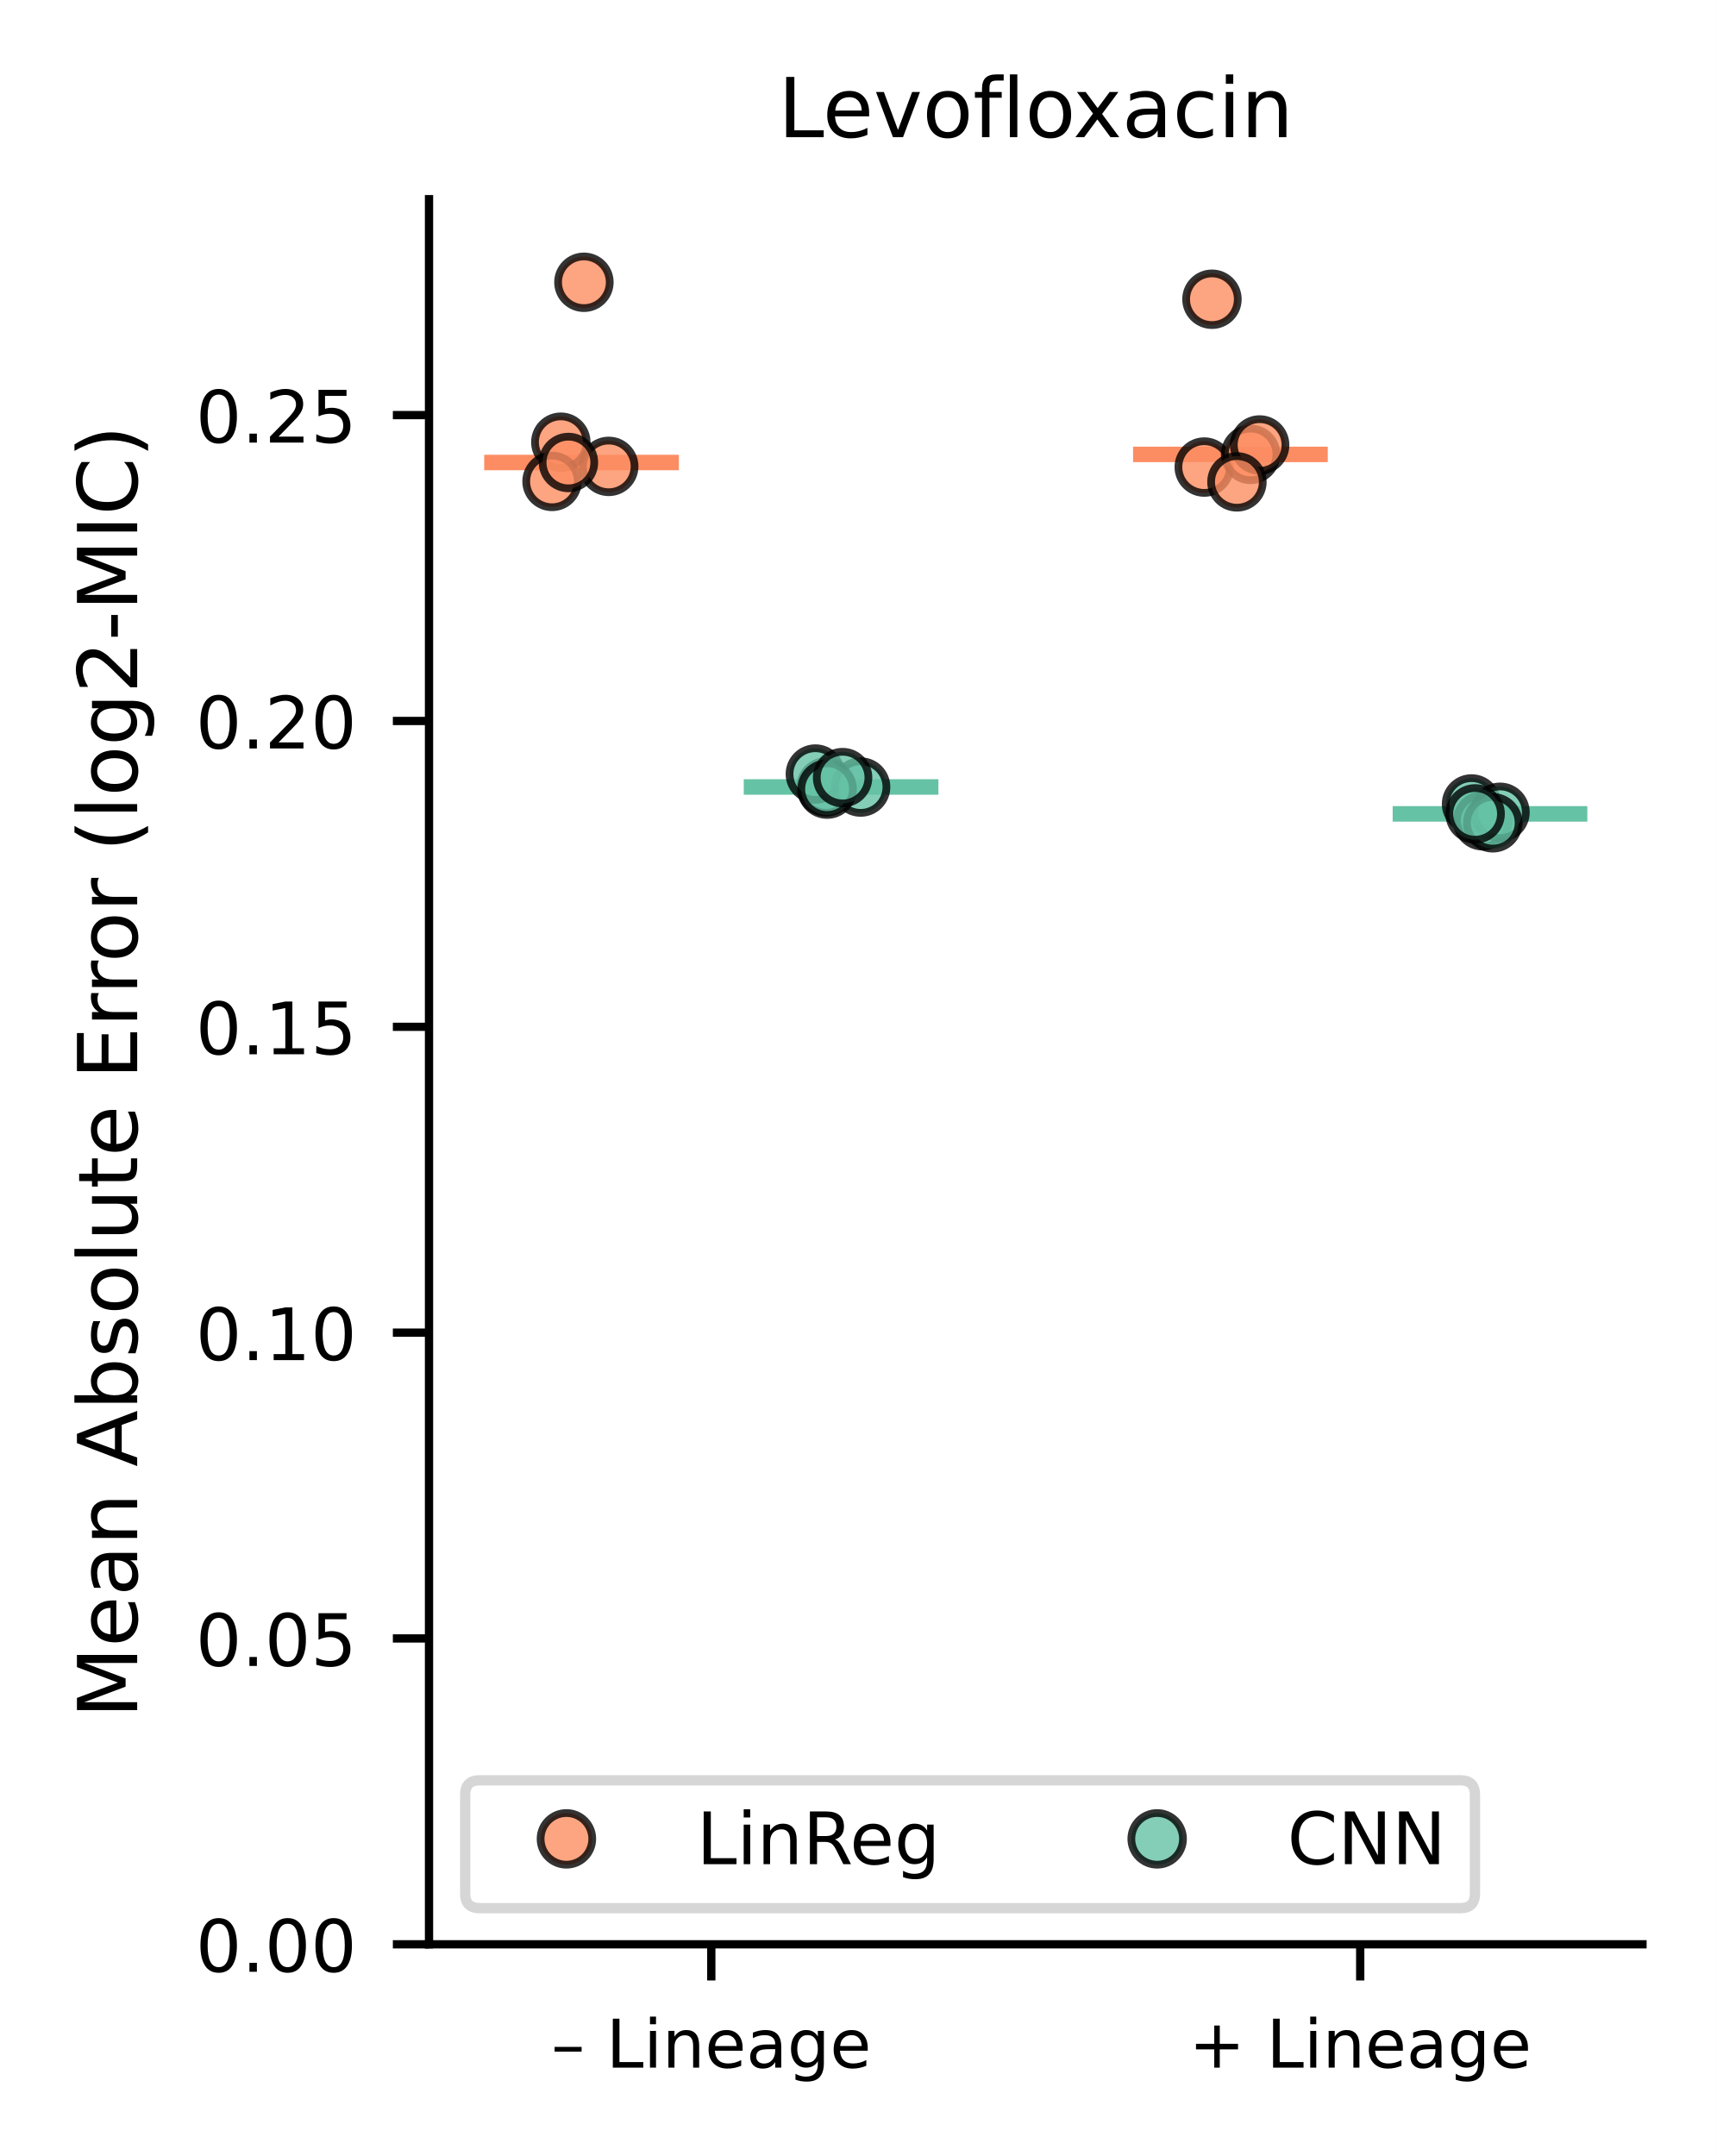
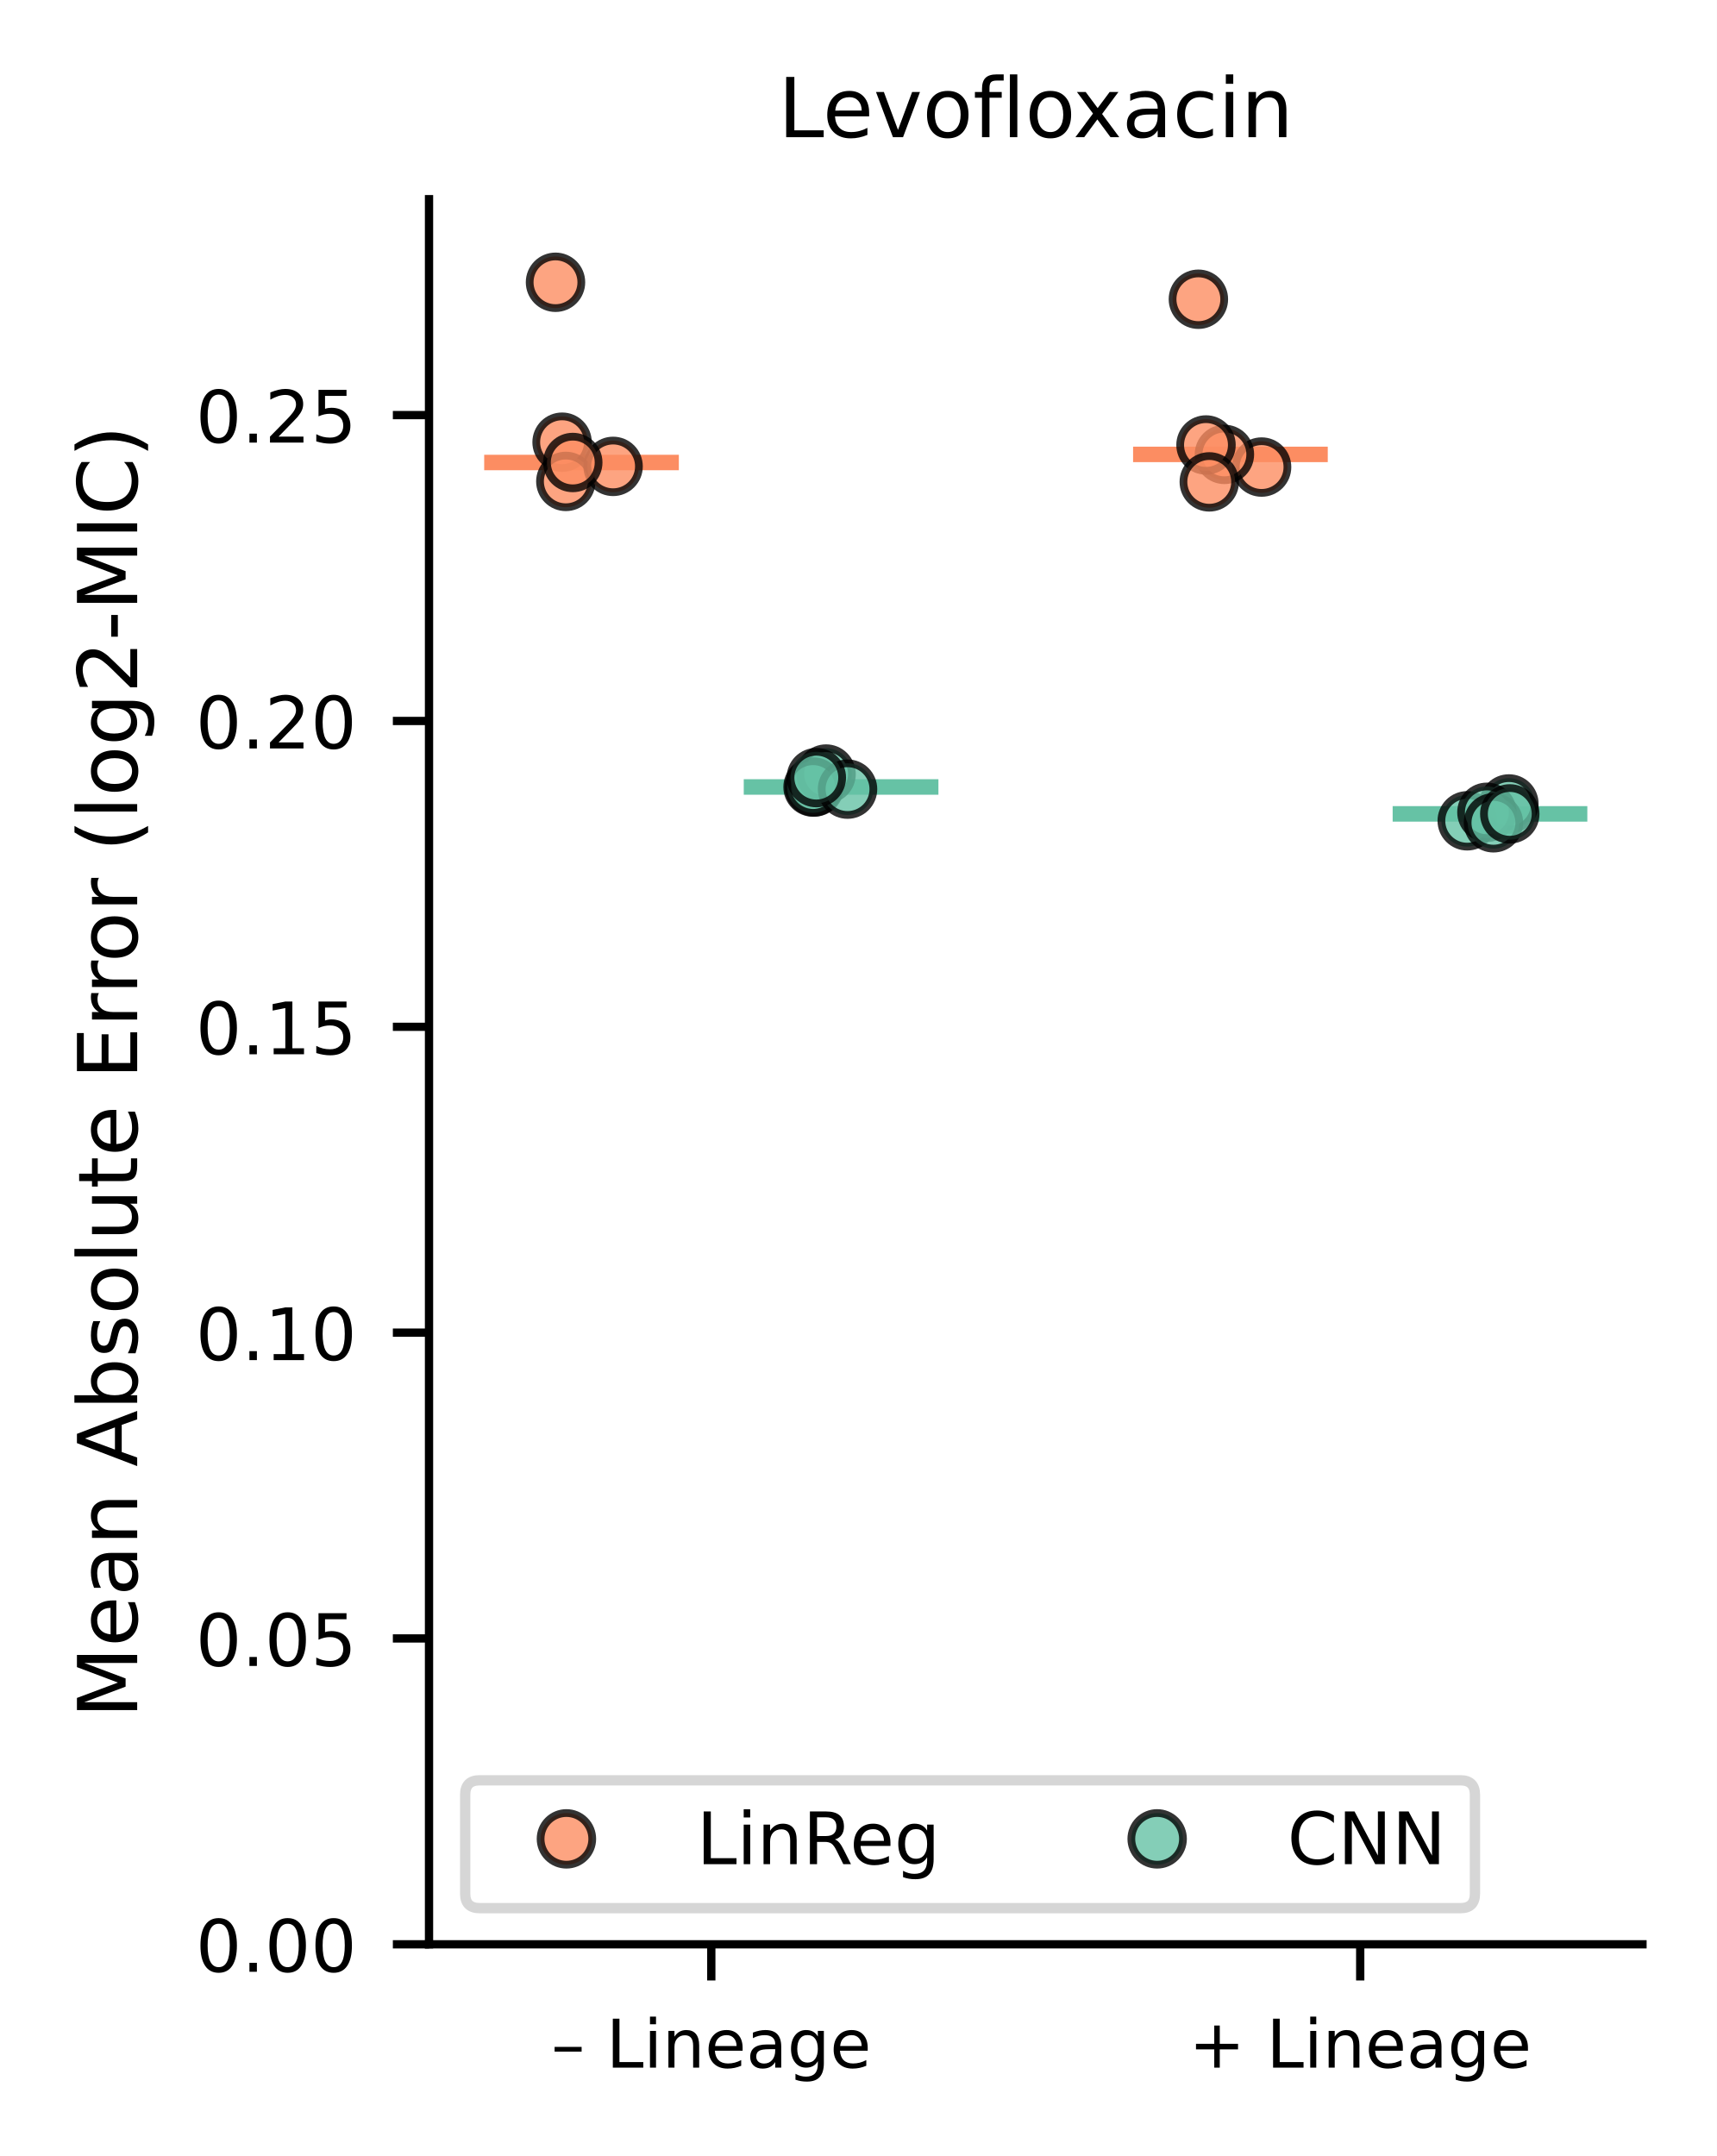
<svg xmlns="http://www.w3.org/2000/svg" xmlns:xlink="http://www.w3.org/1999/xlink" width="166.188pt" height="208.69pt" viewBox="0 0 166.188 208.69" version="1.1">
  <defs>
    <style type="text/css">*{stroke-linejoin: round; stroke-linecap: butt}</style>
  </defs>
  <g id="figure_1">
    <g id="patch_1">
      <path d="M 0 208.69  L 166.188 208.69  L 166.188 0  L 0 0  z " style="fill: #ffffff" />
    </g>
    <g id="axes_1">
      <g id="patch_2">
        <path d="M 41.528 188.199  L 158.988 188.199  L 158.988 19.279  L 41.528 19.279  z " style="fill: #ffffff" />
      </g>
      <g id="LineCollection_1">
-         <path d="M 46.868 44.767  L 65.711 44.767  " clip-path="url(#pd376ed7035)" style="fill: none; stroke: #fc8d62; stroke-width: 1.5" />
+         <path d="M 46.868 44.767  L 65.711 44.767  " clip-path="url(#pf8c1d7123f)" style="fill: none; stroke: #fc8d62; stroke-width: 1.5" />
      </g>
      <g id="LineCollection_2">
-         <path d="M 71.993 76.175  L 90.837 76.175  " clip-path="url(#pd376ed7035)" style="fill: none; stroke: #66c2a5; stroke-width: 1.5" />
+         <path d="M 71.993 76.175  L 90.837 76.175  " clip-path="url(#pf8c1d7123f)" style="fill: none; stroke: #66c2a5; stroke-width: 1.5" />
      </g>
      <g id="LineCollection_3">
-         <path d="M 109.68 43.983  L 128.524 43.983  " clip-path="url(#pd376ed7035)" style="fill: none; stroke: #fc8d62; stroke-width: 1.5" />
+         <path d="M 109.68 43.983  L 128.524 43.983  " clip-path="url(#pf8c1d7123f)" style="fill: none; stroke: #fc8d62; stroke-width: 1.5" />
      </g>
      <g id="LineCollection_4">
-         <path d="M 134.805 78.78  L 153.649 78.78  " clip-path="url(#pd376ed7035)" style="fill: none; stroke: #66c2a5; stroke-width: 1.5" />
+         <path d="M 134.805 78.78  L 153.649 78.78  " clip-path="url(#pf8c1d7123f)" style="fill: none; stroke: #66c2a5; stroke-width: 1.5" />
      </g>
      <g id="PathCollection_1">
        <defs>
-           <path id="C0_0_3211825a96" d="M 0 2.5  C 0.663 2.5 1.299 2.237 1.768 1.768  C 2.237 1.299 2.5 0.663 2.5 -0  C 2.5 -0.663 2.237 -1.299 1.768 -1.768  C 1.299 -2.237 0.663 -2.5 0 -2.5  C -0.663 -2.5 -1.299 -2.237 -1.768 -1.768  C -2.237 -1.299 -2.5 -0.663 -2.5 0  C -2.5 0.663 -2.237 1.299 -1.768 1.768  C -1.299 2.237 -0.663 2.5 0 2.5  z " />
+           <path id="C0_0_6e1bed84f0" d="M 0 2.5  C 0.663 2.5 1.299 2.237 1.768 1.768  C 2.237 1.299 2.5 0.663 2.5 -0  C 2.5 -0.663 2.237 -1.299 1.768 -1.768  C 1.299 -2.237 0.663 -2.5 0 -2.5  C -0.663 -2.5 -1.299 -2.237 -1.768 -1.768  C -2.237 -1.299 -2.5 -0.663 -2.5 0  C -2.5 0.663 -2.237 1.299 -1.768 1.768  C -1.299 2.237 -0.663 2.5 0 2.5  z " />
        </defs>
-         <g clip-path="url(#pd376ed7035)">
-           <use xlink:href="#C0_0_3211825a96" x="54.285" y="42.803" style="fill: #fc8d62; fill-opacity: 0.8; stroke: #000000; stroke-opacity: 0.8; stroke-width: 0.75" />
-         </g>
-         <g clip-path="url(#pd376ed7035)">
-           <use xlink:href="#C0_0_3211825a96" x="53.436" y="46.598" style="fill: #fc8d62; fill-opacity: 0.8; stroke: #000000; stroke-opacity: 0.8; stroke-width: 0.75" />
-         </g>
-         <g clip-path="url(#pd376ed7035)">
-           <use xlink:href="#C0_0_3211825a96" x="58.924" y="45.144" style="fill: #fc8d62; fill-opacity: 0.8; stroke: #000000; stroke-opacity: 0.8; stroke-width: 0.75" />
-         </g>
-         <g clip-path="url(#pd376ed7035)">
-           <use xlink:href="#C0_0_3211825a96" x="56.521" y="27.323" style="fill: #fc8d62; fill-opacity: 0.8; stroke: #000000; stroke-opacity: 0.8; stroke-width: 0.75" />
-         </g>
-         <g clip-path="url(#pd376ed7035)">
-           <use xlink:href="#C0_0_3211825a96" x="55.022" y="44.767" style="fill: #fc8d62; fill-opacity: 0.8; stroke: #000000; stroke-opacity: 0.8; stroke-width: 0.75" />
+         <g clip-path="url(#pf8c1d7123f)">
+           <use xlink:href="#C0_0_6e1bed84f0" x="54.408" y="42.803" style="fill: #fc8d62; fill-opacity: 0.8; stroke: #000000; stroke-opacity: 0.8; stroke-width: 0.75" />
+         </g>
+         <g clip-path="url(#pf8c1d7123f)">
+           <use xlink:href="#C0_0_6e1bed84f0" x="54.771" y="46.598" style="fill: #fc8d62; fill-opacity: 0.8; stroke: #000000; stroke-opacity: 0.8; stroke-width: 0.75" />
+         </g>
+         <g clip-path="url(#pf8c1d7123f)">
+           <use xlink:href="#C0_0_6e1bed84f0" x="59.347" y="45.144" style="fill: #fc8d62; fill-opacity: 0.8; stroke: #000000; stroke-opacity: 0.8; stroke-width: 0.75" />
+         </g>
+         <g clip-path="url(#pf8c1d7123f)">
+           <use xlink:href="#C0_0_6e1bed84f0" x="53.771" y="27.323" style="fill: #fc8d62; fill-opacity: 0.8; stroke: #000000; stroke-opacity: 0.8; stroke-width: 0.75" />
+         </g>
+         <g clip-path="url(#pf8c1d7123f)">
+           <use xlink:href="#C0_0_6e1bed84f0" x="55.442" y="44.767" style="fill: #fc8d62; fill-opacity: 0.8; stroke: #000000; stroke-opacity: 0.8; stroke-width: 0.75" />
        </g>
      </g>
      <g id="PathCollection_2">
        <defs>
-           <path id="C1_0_06de070042" d="M 0 2.5  C 0.663 2.5 1.299 2.237 1.768 1.768  C 2.237 1.299 2.5 0.663 2.5 -0  C 2.5 -0.663 2.237 -1.299 1.768 -1.768  C 1.299 -2.237 0.663 -2.5 0 -2.5  C -0.663 -2.5 -1.299 -2.237 -1.768 -1.768  C -2.237 -1.299 -2.5 -0.663 -2.5 0  C -2.5 0.663 -2.237 1.299 -1.768 1.768  C -1.299 2.237 -0.663 2.5 0 2.5  z " />
+           <path id="C1_0_8cd1ebfe89" d="M 0 2.5  C 0.663 2.5 1.299 2.237 1.768 1.768  C 2.237 1.299 2.5 0.663 2.5 -0  C 2.5 -0.663 2.237 -1.299 1.768 -1.768  C 1.299 -2.237 0.663 -2.5 0 -2.5  C -0.663 -2.5 -1.299 -2.237 -1.768 -1.768  C -2.237 -1.299 -2.5 -0.663 -2.5 0  C -2.5 0.663 -2.237 1.299 -1.768 1.768  C -1.299 2.237 -0.663 2.5 0 2.5  z " />
        </defs>
-         <g clip-path="url(#pd376ed7035)">
-           <use xlink:href="#C1_0_06de070042" x="79.961" y="76.175" style="fill: #66c2a5; fill-opacity: 0.8; stroke: #000000; stroke-opacity: 0.8; stroke-width: 0.75" />
-         </g>
-         <g clip-path="url(#pd376ed7035)">
-           <use xlink:href="#C1_0_06de070042" x="78.924" y="74.925" style="fill: #66c2a5; fill-opacity: 0.8; stroke: #000000; stroke-opacity: 0.8; stroke-width: 0.75" />
-         </g>
-         <g clip-path="url(#pd376ed7035)">
-           <use xlink:href="#C1_0_06de070042" x="83.305" y="76.182" style="fill: #66c2a5; fill-opacity: 0.8; stroke: #000000; stroke-opacity: 0.8; stroke-width: 0.75" />
-         </g>
-         <g clip-path="url(#pd376ed7035)">
-           <use xlink:href="#C1_0_06de070042" x="80.064" y="76.384" style="fill: #66c2a5; fill-opacity: 0.8; stroke: #000000; stroke-opacity: 0.8; stroke-width: 0.75" />
-         </g>
-         <g clip-path="url(#pd376ed7035)">
-           <use xlink:href="#C1_0_06de070042" x="81.561" y="75.268" style="fill: #66c2a5; fill-opacity: 0.8; stroke: #000000; stroke-opacity: 0.8; stroke-width: 0.75" />
+         <g clip-path="url(#pf8c1d7123f)">
+           <use xlink:href="#C1_0_8cd1ebfe89" x="78.817" y="76.175" style="fill: #66c2a5; fill-opacity: 0.8; stroke: #000000; stroke-opacity: 0.8; stroke-width: 0.75" />
+         </g>
+         <g clip-path="url(#pf8c1d7123f)">
+           <use xlink:href="#C1_0_8cd1ebfe89" x="79.962" y="74.925" style="fill: #66c2a5; fill-opacity: 0.8; stroke: #000000; stroke-opacity: 0.8; stroke-width: 0.75" />
+         </g>
+         <g clip-path="url(#pf8c1d7123f)">
+           <use xlink:href="#C1_0_8cd1ebfe89" x="78.7" y="76.182" style="fill: #66c2a5; fill-opacity: 0.8; stroke: #000000; stroke-opacity: 0.8; stroke-width: 0.75" />
+         </g>
+         <g clip-path="url(#pf8c1d7123f)">
+           <use xlink:href="#C1_0_8cd1ebfe89" x="82.04" y="76.384" style="fill: #66c2a5; fill-opacity: 0.8; stroke: #000000; stroke-opacity: 0.8; stroke-width: 0.75" />
+         </g>
+         <g clip-path="url(#pf8c1d7123f)">
+           <use xlink:href="#C1_0_8cd1ebfe89" x="79.018" y="75.268" style="fill: #66c2a5; fill-opacity: 0.8; stroke: #000000; stroke-opacity: 0.8; stroke-width: 0.75" />
        </g>
      </g>
      <g id="PathCollection_3">
        <defs>
-           <path id="C2_0_8cdb420536" d="M 0 2.5  C 0.663 2.5 1.299 2.237 1.768 1.768  C 2.237 1.299 2.5 0.663 2.5 -0  C 2.5 -0.663 2.237 -1.299 1.768 -1.768  C 1.299 -2.237 0.663 -2.5 0 -2.5  C -0.663 -2.5 -1.299 -2.237 -1.768 -1.768  C -2.237 -1.299 -2.5 -0.663 -2.5 0  C -2.5 0.663 -2.237 1.299 -1.768 1.768  C -1.299 2.237 -0.663 2.5 0 2.5  z " />
+           <path id="C2_0_5ddb87d181" d="M 0 2.5  C 0.663 2.5 1.299 2.237 1.768 1.768  C 2.237 1.299 2.5 0.663 2.5 -0  C 2.5 -0.663 2.237 -1.299 1.768 -1.768  C 1.299 -2.237 0.663 -2.5 0 -2.5  C -0.663 -2.5 -1.299 -2.237 -1.768 -1.768  C -2.237 -1.299 -2.5 -0.663 -2.5 0  C -2.5 0.663 -2.237 1.299 -1.768 1.768  C -1.299 2.237 -0.663 2.5 0 2.5  z " />
        </defs>
-         <g clip-path="url(#pd376ed7035)">
-           <use xlink:href="#C2_0_8cdb420536" x="116.567" y="45.209" style="fill: #fc8d62; fill-opacity: 0.8; stroke: #000000; stroke-opacity: 0.8; stroke-width: 0.75" />
-         </g>
-         <g clip-path="url(#pd376ed7035)">
-           <use xlink:href="#C2_0_8cdb420536" x="117.314" y="28.965" style="fill: #fc8d62; fill-opacity: 0.8; stroke: #000000; stroke-opacity: 0.8; stroke-width: 0.75" />
-         </g>
-         <g clip-path="url(#pd376ed7035)">
-           <use xlink:href="#C2_0_8cdb420536" x="121.055" y="43.983" style="fill: #fc8d62; fill-opacity: 0.8; stroke: #000000; stroke-opacity: 0.8; stroke-width: 0.75" />
-         </g>
-         <g clip-path="url(#pd376ed7035)">
-           <use xlink:href="#C2_0_8cdb420536" x="121.929" y="43.072" style="fill: #fc8d62; fill-opacity: 0.8; stroke: #000000; stroke-opacity: 0.8; stroke-width: 0.75" />
-         </g>
-         <g clip-path="url(#pd376ed7035)">
-           <use xlink:href="#C2_0_8cdb420536" x="119.732" y="46.644" style="fill: #fc8d62; fill-opacity: 0.8; stroke: #000000; stroke-opacity: 0.8; stroke-width: 0.75" />
+         <g clip-path="url(#pf8c1d7123f)">
+           <use xlink:href="#C2_0_5ddb87d181" x="122.119" y="45.209" style="fill: #fc8d62; fill-opacity: 0.8; stroke: #000000; stroke-opacity: 0.8; stroke-width: 0.75" />
+         </g>
+         <g clip-path="url(#pf8c1d7123f)">
+           <use xlink:href="#C2_0_5ddb87d181" x="116.001" y="28.965" style="fill: #fc8d62; fill-opacity: 0.8; stroke: #000000; stroke-opacity: 0.8; stroke-width: 0.75" />
+         </g>
+         <g clip-path="url(#pf8c1d7123f)">
+           <use xlink:href="#C2_0_5ddb87d181" x="118.52" y="43.983" style="fill: #fc8d62; fill-opacity: 0.8; stroke: #000000; stroke-opacity: 0.8; stroke-width: 0.75" />
+         </g>
+         <g clip-path="url(#pf8c1d7123f)">
+           <use xlink:href="#C2_0_5ddb87d181" x="116.738" y="43.072" style="fill: #fc8d62; fill-opacity: 0.8; stroke: #000000; stroke-opacity: 0.8; stroke-width: 0.75" />
+         </g>
+         <g clip-path="url(#pf8c1d7123f)">
+           <use xlink:href="#C2_0_5ddb87d181" x="117.055" y="46.644" style="fill: #fc8d62; fill-opacity: 0.8; stroke: #000000; stroke-opacity: 0.8; stroke-width: 0.75" />
        </g>
      </g>
      <g id="PathCollection_4">
        <defs>
-           <path id="C3_0_bc020a0263" d="M 0 2.5  C 0.663 2.5 1.299 2.237 1.768 1.768  C 2.237 1.299 2.5 0.663 2.5 -0  C 2.5 -0.663 2.237 -1.299 1.768 -1.768  C 1.299 -2.237 0.663 -2.5 0 -2.5  C -0.663 -2.5 -1.299 -2.237 -1.768 -1.768  C -2.237 -1.299 -2.5 -0.663 -2.5 0  C -2.5 0.663 -2.237 1.299 -1.768 1.768  C -1.299 2.237 -0.663 2.5 0 2.5  z " />
+           <path id="C3_0_9f692c0e50" d="M 0 2.5  C 0.663 2.5 1.299 2.237 1.768 1.768  C 2.237 1.299 2.5 0.663 2.5 -0  C 2.5 -0.663 2.237 -1.299 1.768 -1.768  C 1.299 -2.237 0.663 -2.5 0 -2.5  C -0.663 -2.5 -1.299 -2.237 -1.768 -1.768  C -2.237 -1.299 -2.5 -0.663 -2.5 0  C -2.5 0.663 -2.237 1.299 -1.768 1.768  C -1.299 2.237 -0.663 2.5 0 2.5  z " />
        </defs>
-         <g clip-path="url(#pd376ed7035)">
-           <use xlink:href="#C3_0_bc020a0263" x="142.441" y="77.819" style="fill: #66c2a5; fill-opacity: 0.8; stroke: #000000; stroke-opacity: 0.8; stroke-width: 0.75" />
-         </g>
-         <g clip-path="url(#pd376ed7035)">
-           <use xlink:href="#C3_0_bc020a0263" x="143.529" y="79.45" style="fill: #66c2a5; fill-opacity: 0.8; stroke: #000000; stroke-opacity: 0.8; stroke-width: 0.75" />
-         </g>
-         <g clip-path="url(#pd376ed7035)">
-           <use xlink:href="#C3_0_bc020a0263" x="145.196" y="78.625" style="fill: #66c2a5; fill-opacity: 0.8; stroke: #000000; stroke-opacity: 0.8; stroke-width: 0.75" />
-         </g>
-         <g clip-path="url(#pd376ed7035)">
-           <use xlink:href="#C3_0_bc020a0263" x="144.498" y="79.643" style="fill: #66c2a5; fill-opacity: 0.8; stroke: #000000; stroke-opacity: 0.8; stroke-width: 0.75" />
-         </g>
-         <g clip-path="url(#pd376ed7035)">
-           <use xlink:href="#C3_0_bc020a0263" x="142.789" y="78.78" style="fill: #66c2a5; fill-opacity: 0.8; stroke: #000000; stroke-opacity: 0.8; stroke-width: 0.75" />
+         <g clip-path="url(#pf8c1d7123f)">
+           <use xlink:href="#C3_0_9f692c0e50" x="146.059" y="77.819" style="fill: #66c2a5; fill-opacity: 0.8; stroke: #000000; stroke-opacity: 0.8; stroke-width: 0.75" />
+         </g>
+         <g clip-path="url(#pf8c1d7123f)">
+           <use xlink:href="#C3_0_9f692c0e50" x="142.023" y="79.45" style="fill: #66c2a5; fill-opacity: 0.8; stroke: #000000; stroke-opacity: 0.8; stroke-width: 0.75" />
+         </g>
+         <g clip-path="url(#pf8c1d7123f)">
+           <use xlink:href="#C3_0_9f692c0e50" x="143.929" y="78.625" style="fill: #66c2a5; fill-opacity: 0.8; stroke: #000000; stroke-opacity: 0.8; stroke-width: 0.75" />
+         </g>
+         <g clip-path="url(#pf8c1d7123f)">
+           <use xlink:href="#C3_0_9f692c0e50" x="144.562" y="79.643" style="fill: #66c2a5; fill-opacity: 0.8; stroke: #000000; stroke-opacity: 0.8; stroke-width: 0.75" />
+         </g>
+         <g clip-path="url(#pf8c1d7123f)">
+           <use xlink:href="#C3_0_9f692c0e50" x="146.143" y="78.78" style="fill: #66c2a5; fill-opacity: 0.8; stroke: #000000; stroke-opacity: 0.8; stroke-width: 0.75" />
        </g>
      </g>
      <g id="line2d_1" />
      <g id="line2d_2" />
      <g id="matplotlib.axis_1">
        <g id="xtick_1">
          <g id="line2d_3">
            <defs>
-               <path id="m51fc30fec8" d="M 0 0  L 0 3.5  " style="stroke: #000000; stroke-width: 0.8" />
+               <path id="ma63fdb53b5" d="M 0 0  L 0 3.5  " style="stroke: #000000; stroke-width: 0.8" />
            </defs>
            <g>
-               <use xlink:href="#m51fc30fec8" x="68.852" y="188.199" style="stroke: #000000; stroke-width: 0.8" />
+               <use xlink:href="#ma63fdb53b5" x="68.852" y="188.199" style="stroke: #000000; stroke-width: 0.8" />
            </g>
          </g>
          <g id="text_1">
            <g transform="translate(53.36628 200.1377) scale(0.065 -0.065)">
              <defs>
                <path id="DejaVuSans-2013" d="M 313 1978  L 2888 1978  L 2888 1528  L 313 1528  L 313 1978  z " transform="scale(0.015625)" />
                <path id="DejaVuSans-20" transform="scale(0.015625)" />
                <path id="DejaVuSans-4c" d="M 628 4666  L 1259 4666  L 1259 531  L 3531 531  L 3531 0  L 628 0  L 628 4666  z " transform="scale(0.015625)" />
                <path id="DejaVuSans-69" d="M 603 3500  L 1178 3500  L 1178 0  L 603 0  L 603 3500  z M 603 4863  L 1178 4863  L 1178 4134  L 603 4134  L 603 4863  z " transform="scale(0.015625)" />
                <path id="DejaVuSans-6e" d="M 3513 2113  L 3513 0  L 2938 0  L 2938 2094  Q 2938 2591 2744 2837  Q 2550 3084 2163 3084  Q 1697 3084 1428 2787  Q 1159 2491 1159 1978  L 1159 0  L 581 0  L 581 3500  L 1159 3500  L 1159 2956  Q 1366 3272 1645 3428  Q 1925 3584 2291 3584  Q 2894 3584 3203 3211  Q 3513 2838 3513 2113  z " transform="scale(0.015625)" />
                <path id="DejaVuSans-65" d="M 3597 1894  L 3597 1613  L 953 1613  Q 991 1019 1311 708  Q 1631 397 2203 397  Q 2534 397 2845 478  Q 3156 559 3463 722  L 3463 178  Q 3153 47 2828 -22  Q 2503 -91 2169 -91  Q 1331 -91 842 396  Q 353 884 353 1716  Q 353 2575 817 3079  Q 1281 3584 2069 3584  Q 2775 3584 3186 3129  Q 3597 2675 3597 1894  z M 3022 2063  Q 3016 2534 2758 2815  Q 2500 3097 2075 3097  Q 1594 3097 1305 2825  Q 1016 2553 972 2059  L 3022 2063  z " transform="scale(0.015625)" />
                <path id="DejaVuSans-61" d="M 2194 1759  Q 1497 1759 1228 1600  Q 959 1441 959 1056  Q 959 750 1161 570  Q 1363 391 1709 391  Q 2188 391 2477 730  Q 2766 1069 2766 1631  L 2766 1759  L 2194 1759  z M 3341 1997  L 3341 0  L 2766 0  L 2766 531  Q 2569 213 2275 61  Q 1981 -91 1556 -91  Q 1019 -91 701 211  Q 384 513 384 1019  Q 384 1609 779 1909  Q 1175 2209 1959 2209  L 2766 2209  L 2766 2266  Q 2766 2663 2505 2880  Q 2244 3097 1772 3097  Q 1472 3097 1187 3025  Q 903 2953 641 2809  L 641 3341  Q 956 3463 1253 3523  Q 1550 3584 1831 3584  Q 2591 3584 2966 3190  Q 3341 2797 3341 1997  z " transform="scale(0.015625)" />
                <path id="DejaVuSans-67" d="M 2906 1791  Q 2906 2416 2648 2759  Q 2391 3103 1925 3103  Q 1463 3103 1205 2759  Q 947 2416 947 1791  Q 947 1169 1205 825  Q 1463 481 1925 481  Q 2391 481 2648 825  Q 2906 1169 2906 1791  z M 3481 434  Q 3481 -459 3084 -895  Q 2688 -1331 1869 -1331  Q 1566 -1331 1297 -1286  Q 1028 -1241 775 -1147  L 775 -588  Q 1028 -725 1275 -790  Q 1522 -856 1778 -856  Q 2344 -856 2625 -561  Q 2906 -266 2906 331  L 2906 616  Q 2728 306 2450 153  Q 2172 0 1784 0  Q 1141 0 747 490  Q 353 981 353 1791  Q 353 2603 747 3093  Q 1141 3584 1784 3584  Q 2172 3584 2450 3431  Q 2728 3278 2906 2969  L 2906 3500  L 3481 3500  L 3481 434  z " transform="scale(0.015625)" />
              </defs>
              <use xlink:href="#DejaVuSans-2013" />
              <use xlink:href="#DejaVuSans-20" x="50" />
              <use xlink:href="#DejaVuSans-4c" x="81.787" />
              <use xlink:href="#DejaVuSans-69" x="137.5" />
              <use xlink:href="#DejaVuSans-6e" x="165.283" />
              <use xlink:href="#DejaVuSans-65" x="228.662" />
              <use xlink:href="#DejaVuSans-61" x="290.186" />
              <use xlink:href="#DejaVuSans-67" x="351.465" />
              <use xlink:href="#DejaVuSans-65" x="414.941" />
            </g>
          </g>
        </g>
        <g id="xtick_2">
          <g id="line2d_4">
            <g>
-               <use xlink:href="#m51fc30fec8" x="131.665" y="188.199" style="stroke: #000000; stroke-width: 0.8" />
+               <use xlink:href="#ma63fdb53b5" x="131.665" y="188.199" style="stroke: #000000; stroke-width: 0.8" />
            </g>
          </g>
          <g id="text_2">
            <g transform="translate(115.0807 200.1377) scale(0.065 -0.065)">
              <defs>
                <path id="DejaVuSans-2b" d="M 2944 4013  L 2944 2272  L 4684 2272  L 4684 1741  L 2944 1741  L 2944 0  L 2419 0  L 2419 1741  L 678 1741  L 678 2272  L 2419 2272  L 2419 4013  L 2944 4013  z " transform="scale(0.015625)" />
              </defs>
              <use xlink:href="#DejaVuSans-2b" />
              <use xlink:href="#DejaVuSans-20" x="83.789" />
              <use xlink:href="#DejaVuSans-4c" x="115.576" />
              <use xlink:href="#DejaVuSans-69" x="171.289" />
              <use xlink:href="#DejaVuSans-6e" x="199.072" />
              <use xlink:href="#DejaVuSans-65" x="262.451" />
              <use xlink:href="#DejaVuSans-61" x="323.975" />
              <use xlink:href="#DejaVuSans-67" x="385.254" />
              <use xlink:href="#DejaVuSans-65" x="448.73" />
            </g>
          </g>
        </g>
      </g>
      <g id="matplotlib.axis_2">
        <g id="ytick_1">
          <g id="line2d_5">
            <defs>
-               <path id="m437a5d9bf5" d="M 0 0  L -3.5 0  " style="stroke: #000000; stroke-width: 0.8" />
+               <path id="mdc60abd84e" d="M 0 0  L -3.5 0  " style="stroke: #000000; stroke-width: 0.8" />
            </defs>
            <g>
-               <use xlink:href="#m437a5d9bf5" x="41.528" y="188.199" style="stroke: #000000; stroke-width: 0.8" />
+               <use xlink:href="#mdc60abd84e" x="41.528" y="188.199" style="stroke: #000000; stroke-width: 0.8" />
            </g>
          </g>
          <g id="text_3">
            <g transform="translate(18.9425 190.8582) scale(0.07 -0.07)">
              <defs>
                <path id="DejaVuSans-30" d="M 2034 4250  Q 1547 4250 1301 3770  Q 1056 3291 1056 2328  Q 1056 1369 1301 889  Q 1547 409 2034 409  Q 2525 409 2770 889  Q 3016 1369 3016 2328  Q 3016 3291 2770 3770  Q 2525 4250 2034 4250  z M 2034 4750  Q 2819 4750 3233 4129  Q 3647 3509 3647 2328  Q 3647 1150 3233 529  Q 2819 -91 2034 -91  Q 1250 -91 836 529  Q 422 1150 422 2328  Q 422 3509 836 4129  Q 1250 4750 2034 4750  z " transform="scale(0.015625)" />
                <path id="DejaVuSans-2e" d="M 684 794  L 1344 794  L 1344 0  L 684 0  L 684 794  z " transform="scale(0.015625)" />
              </defs>
              <use xlink:href="#DejaVuSans-30" />
              <use xlink:href="#DejaVuSans-2e" x="63.623" />
              <use xlink:href="#DejaVuSans-30" x="95.41" />
              <use xlink:href="#DejaVuSans-30" x="159.033" />
            </g>
          </g>
        </g>
        <g id="ytick_2">
          <g id="line2d_6">
            <g>
-               <use xlink:href="#m437a5d9bf5" x="41.528" y="158.595" style="stroke: #000000; stroke-width: 0.8" />
+               <use xlink:href="#mdc60abd84e" x="41.528" y="158.595" style="stroke: #000000; stroke-width: 0.8" />
            </g>
          </g>
          <g id="text_4">
            <g transform="translate(18.9425 161.255) scale(0.07 -0.07)">
              <defs>
                <path id="DejaVuSans-35" d="M 691 4666  L 3169 4666  L 3169 4134  L 1269 4134  L 1269 2991  Q 1406 3038 1543 3061  Q 1681 3084 1819 3084  Q 2600 3084 3056 2656  Q 3513 2228 3513 1497  Q 3513 744 3044 326  Q 2575 -91 1722 -91  Q 1428 -91 1123 -41  Q 819 9 494 109  L 494 744  Q 775 591 1075 516  Q 1375 441 1709 441  Q 2250 441 2565 725  Q 2881 1009 2881 1497  Q 2881 1984 2565 2268  Q 2250 2553 1709 2553  Q 1456 2553 1204 2497  Q 953 2441 691 2322  L 691 4666  z " transform="scale(0.015625)" />
              </defs>
              <use xlink:href="#DejaVuSans-30" />
              <use xlink:href="#DejaVuSans-2e" x="63.623" />
              <use xlink:href="#DejaVuSans-30" x="95.41" />
              <use xlink:href="#DejaVuSans-35" x="159.033" />
            </g>
          </g>
        </g>
        <g id="ytick_3">
          <g id="line2d_7">
            <g>
-               <use xlink:href="#m437a5d9bf5" x="41.528" y="128.992" style="stroke: #000000; stroke-width: 0.8" />
+               <use xlink:href="#mdc60abd84e" x="41.528" y="128.992" style="stroke: #000000; stroke-width: 0.8" />
            </g>
          </g>
          <g id="text_5">
            <g transform="translate(18.9425 131.6517) scale(0.07 -0.07)">
              <defs>
                <path id="DejaVuSans-31" d="M 794 531  L 1825 531  L 1825 4091  L 703 3866  L 703 4441  L 1819 4666  L 2450 4666  L 2450 531  L 3481 531  L 3481 0  L 794 0  L 794 531  z " transform="scale(0.015625)" />
              </defs>
              <use xlink:href="#DejaVuSans-30" />
              <use xlink:href="#DejaVuSans-2e" x="63.623" />
              <use xlink:href="#DejaVuSans-31" x="95.41" />
              <use xlink:href="#DejaVuSans-30" x="159.033" />
            </g>
          </g>
        </g>
        <g id="ytick_4">
          <g id="line2d_8">
            <g>
-               <use xlink:href="#m437a5d9bf5" x="41.528" y="99.389" style="stroke: #000000; stroke-width: 0.8" />
+               <use xlink:href="#mdc60abd84e" x="41.528" y="99.389" style="stroke: #000000; stroke-width: 0.8" />
            </g>
          </g>
          <g id="text_6">
            <g transform="translate(18.9425 102.0484) scale(0.07 -0.07)">
              <use xlink:href="#DejaVuSans-30" />
              <use xlink:href="#DejaVuSans-2e" x="63.623" />
              <use xlink:href="#DejaVuSans-31" x="95.41" />
              <use xlink:href="#DejaVuSans-35" x="159.033" />
            </g>
          </g>
        </g>
        <g id="ytick_5">
          <g id="line2d_9">
            <g>
-               <use xlink:href="#m437a5d9bf5" x="41.528" y="69.786" style="stroke: #000000; stroke-width: 0.8" />
+               <use xlink:href="#mdc60abd84e" x="41.528" y="69.786" style="stroke: #000000; stroke-width: 0.8" />
            </g>
          </g>
          <g id="text_7">
            <g transform="translate(18.9425 72.44519) scale(0.07 -0.07)">
              <defs>
                <path id="DejaVuSans-32" d="M 1228 531  L 3431 531  L 3431 0  L 469 0  L 469 531  Q 828 903 1448 1529  Q 2069 2156 2228 2338  Q 2531 2678 2651 2914  Q 2772 3150 2772 3378  Q 2772 3750 2511 3984  Q 2250 4219 1831 4219  Q 1534 4219 1204 4116  Q 875 4013 500 3803  L 500 4441  Q 881 4594 1212 4672  Q 1544 4750 1819 4750  Q 2544 4750 2975 4387  Q 3406 4025 3406 3419  Q 3406 3131 3298 2873  Q 3191 2616 2906 2266  Q 2828 2175 2409 1742  Q 1991 1309 1228 531  z " transform="scale(0.015625)" />
              </defs>
              <use xlink:href="#DejaVuSans-30" />
              <use xlink:href="#DejaVuSans-2e" x="63.623" />
              <use xlink:href="#DejaVuSans-32" x="95.41" />
              <use xlink:href="#DejaVuSans-30" x="159.033" />
            </g>
          </g>
        </g>
        <g id="ytick_6">
          <g id="line2d_10">
            <g>
-               <use xlink:href="#m437a5d9bf5" x="41.528" y="40.182" style="stroke: #000000; stroke-width: 0.8" />
+               <use xlink:href="#mdc60abd84e" x="41.528" y="40.182" style="stroke: #000000; stroke-width: 0.8" />
            </g>
          </g>
          <g id="text_8">
            <g transform="translate(18.9425 42.84194) scale(0.07 -0.07)">
              <use xlink:href="#DejaVuSans-30" />
              <use xlink:href="#DejaVuSans-2e" x="63.623" />
              <use xlink:href="#DejaVuSans-32" x="95.41" />
              <use xlink:href="#DejaVuSans-35" x="159.033" />
            </g>
          </g>
        </g>
        <g id="text_9">
          <g transform="translate(13.27875 166.3137) rotate(-90) scale(0.08 -0.08)">
            <defs>
              <path id="DejaVuSans-4d" d="M 628 4666  L 1569 4666  L 2759 1491  L 3956 4666  L 4897 4666  L 4897 0  L 4281 0  L 4281 4097  L 3078 897  L 2444 897  L 1241 4097  L 1241 0  L 628 0  L 628 4666  z " transform="scale(0.015625)" />
              <path id="DejaVuSans-41" d="M 2188 4044  L 1331 1722  L 3047 1722  L 2188 4044  z M 1831 4666  L 2547 4666  L 4325 0  L 3669 0  L 3244 1197  L 1141 1197  L 716 0  L 50 0  L 1831 4666  z " transform="scale(0.015625)" />
              <path id="DejaVuSans-62" d="M 3116 1747  Q 3116 2381 2855 2742  Q 2594 3103 2138 3103  Q 1681 3103 1420 2742  Q 1159 2381 1159 1747  Q 1159 1113 1420 752  Q 1681 391 2138 391  Q 2594 391 2855 752  Q 3116 1113 3116 1747  z M 1159 2969  Q 1341 3281 1617 3432  Q 1894 3584 2278 3584  Q 2916 3584 3314 3078  Q 3713 2572 3713 1747  Q 3713 922 3314 415  Q 2916 -91 2278 -91  Q 1894 -91 1617 61  Q 1341 213 1159 525  L 1159 0  L 581 0  L 581 4863  L 1159 4863  L 1159 2969  z " transform="scale(0.015625)" />
              <path id="DejaVuSans-73" d="M 2834 3397  L 2834 2853  Q 2591 2978 2328 3040  Q 2066 3103 1784 3103  Q 1356 3103 1142 2972  Q 928 2841 928 2578  Q 928 2378 1081 2264  Q 1234 2150 1697 2047  L 1894 2003  Q 2506 1872 2764 1633  Q 3022 1394 3022 966  Q 3022 478 2636 193  Q 2250 -91 1575 -91  Q 1294 -91 989 -36  Q 684 19 347 128  L 347 722  Q 666 556 975 473  Q 1284 391 1588 391  Q 1994 391 2212 530  Q 2431 669 2431 922  Q 2431 1156 2273 1281  Q 2116 1406 1581 1522  L 1381 1569  Q 847 1681 609 1914  Q 372 2147 372 2553  Q 372 3047 722 3315  Q 1072 3584 1716 3584  Q 2034 3584 2315 3537  Q 2597 3491 2834 3397  z " transform="scale(0.015625)" />
              <path id="DejaVuSans-6f" d="M 1959 3097  Q 1497 3097 1228 2736  Q 959 2375 959 1747  Q 959 1119 1226 758  Q 1494 397 1959 397  Q 2419 397 2687 759  Q 2956 1122 2956 1747  Q 2956 2369 2687 2733  Q 2419 3097 1959 3097  z M 1959 3584  Q 2709 3584 3137 3096  Q 3566 2609 3566 1747  Q 3566 888 3137 398  Q 2709 -91 1959 -91  Q 1206 -91 779 398  Q 353 888 353 1747  Q 353 2609 779 3096  Q 1206 3584 1959 3584  z " transform="scale(0.015625)" />
              <path id="DejaVuSans-6c" d="M 603 4863  L 1178 4863  L 1178 0  L 603 0  L 603 4863  z " transform="scale(0.015625)" />
              <path id="DejaVuSans-75" d="M 544 1381  L 544 3500  L 1119 3500  L 1119 1403  Q 1119 906 1312 657  Q 1506 409 1894 409  Q 2359 409 2629 706  Q 2900 1003 2900 1516  L 2900 3500  L 3475 3500  L 3475 0  L 2900 0  L 2900 538  Q 2691 219 2414 64  Q 2138 -91 1772 -91  Q 1169 -91 856 284  Q 544 659 544 1381  z M 1991 3584  L 1991 3584  z " transform="scale(0.015625)" />
              <path id="DejaVuSans-74" d="M 1172 4494  L 1172 3500  L 2356 3500  L 2356 3053  L 1172 3053  L 1172 1153  Q 1172 725 1289 603  Q 1406 481 1766 481  L 2356 481  L 2356 0  L 1766 0  Q 1100 0 847 248  Q 594 497 594 1153  L 594 3053  L 172 3053  L 172 3500  L 594 3500  L 594 4494  L 1172 4494  z " transform="scale(0.015625)" />
              <path id="DejaVuSans-45" d="M 628 4666  L 3578 4666  L 3578 4134  L 1259 4134  L 1259 2753  L 3481 2753  L 3481 2222  L 1259 2222  L 1259 531  L 3634 531  L 3634 0  L 628 0  L 628 4666  z " transform="scale(0.015625)" />
              <path id="DejaVuSans-72" d="M 2631 2963  Q 2534 3019 2420 3045  Q 2306 3072 2169 3072  Q 1681 3072 1420 2755  Q 1159 2438 1159 1844  L 1159 0  L 581 0  L 581 3500  L 1159 3500  L 1159 2956  Q 1341 3275 1631 3429  Q 1922 3584 2338 3584  Q 2397 3584 2469 3576  Q 2541 3569 2628 3553  L 2631 2963  z " transform="scale(0.015625)" />
              <path id="DejaVuSans-28" d="M 1984 4856  Q 1566 4138 1362 3434  Q 1159 2731 1159 2009  Q 1159 1288 1364 580  Q 1569 -128 1984 -844  L 1484 -844  Q 1016 -109 783 600  Q 550 1309 550 2009  Q 550 2706 781 3412  Q 1013 4119 1484 4856  L 1984 4856  z " transform="scale(0.015625)" />
              <path id="DejaVuSans-2d" d="M 313 2009  L 1997 2009  L 1997 1497  L 313 1497  L 313 2009  z " transform="scale(0.015625)" />
              <path id="DejaVuSans-49" d="M 628 4666  L 1259 4666  L 1259 0  L 628 0  L 628 4666  z " transform="scale(0.015625)" />
              <path id="DejaVuSans-43" d="M 4122 4306  L 4122 3641  Q 3803 3938 3442 4084  Q 3081 4231 2675 4231  Q 1875 4231 1450 3742  Q 1025 3253 1025 2328  Q 1025 1406 1450 917  Q 1875 428 2675 428  Q 3081 428 3442 575  Q 3803 722 4122 1019  L 4122 359  Q 3791 134 3420 21  Q 3050 -91 2638 -91  Q 1578 -91 968 557  Q 359 1206 359 2328  Q 359 3453 968 4101  Q 1578 4750 2638 4750  Q 3056 4750 3426 4639  Q 3797 4528 4122 4306  z " transform="scale(0.015625)" />
              <path id="DejaVuSans-29" d="M 513 4856  L 1013 4856  Q 1481 4119 1714 3412  Q 1947 2706 1947 2009  Q 1947 1309 1714 600  Q 1481 -109 1013 -844  L 513 -844  Q 928 -128 1133 580  Q 1338 1288 1338 2009  Q 1338 2731 1133 3434  Q 928 4138 513 4856  z " transform="scale(0.015625)" />
            </defs>
            <use xlink:href="#DejaVuSans-4d" />
            <use xlink:href="#DejaVuSans-65" x="86.279" />
            <use xlink:href="#DejaVuSans-61" x="147.803" />
            <use xlink:href="#DejaVuSans-6e" x="209.082" />
            <use xlink:href="#DejaVuSans-20" x="272.461" />
            <use xlink:href="#DejaVuSans-41" x="304.248" />
            <use xlink:href="#DejaVuSans-62" x="372.656" />
            <use xlink:href="#DejaVuSans-73" x="436.133" />
            <use xlink:href="#DejaVuSans-6f" x="488.232" />
            <use xlink:href="#DejaVuSans-6c" x="549.414" />
            <use xlink:href="#DejaVuSans-75" x="577.197" />
            <use xlink:href="#DejaVuSans-74" x="640.576" />
            <use xlink:href="#DejaVuSans-65" x="679.785" />
            <use xlink:href="#DejaVuSans-20" x="741.309" />
            <use xlink:href="#DejaVuSans-45" x="773.096" />
            <use xlink:href="#DejaVuSans-72" x="836.279" />
            <use xlink:href="#DejaVuSans-72" x="875.643" />
            <use xlink:href="#DejaVuSans-6f" x="914.506" />
            <use xlink:href="#DejaVuSans-72" x="975.688" />
            <use xlink:href="#DejaVuSans-20" x="1016.801" />
            <use xlink:href="#DejaVuSans-28" x="1048.588" />
            <use xlink:href="#DejaVuSans-6c" x="1087.602" />
            <use xlink:href="#DejaVuSans-6f" x="1115.385" />
            <use xlink:href="#DejaVuSans-67" x="1176.566" />
            <use xlink:href="#DejaVuSans-32" x="1240.043" />
            <use xlink:href="#DejaVuSans-2d" x="1303.666" />
            <use xlink:href="#DejaVuSans-4d" x="1339.75" />
            <use xlink:href="#DejaVuSans-49" x="1426.029" />
            <use xlink:href="#DejaVuSans-43" x="1455.521" />
            <use xlink:href="#DejaVuSans-29" x="1525.346" />
          </g>
        </g>
      </g>
      <g id="patch_3">
        <path d="M 41.528 188.199  L 41.528 19.279  " style="fill: none; stroke: #000000; stroke-width: 0.8; stroke-linejoin: miter; stroke-linecap: square" />
      </g>
      <g id="patch_4">
        <path d="M 41.528 188.199  L 158.988 188.199  " style="fill: none; stroke: #000000; stroke-width: 0.8; stroke-linejoin: miter; stroke-linecap: square" />
      </g>
      <g id="text_10">
        <g transform="translate(75.31719 13.27875) scale(0.08 -0.08)">
          <defs>
            <path id="DejaVuSans-76" d="M 191 3500  L 800 3500  L 1894 563  L 2988 3500  L 3597 3500  L 2284 0  L 1503 0  L 191 3500  z " transform="scale(0.015625)" />
            <path id="DejaVuSans-66" d="M 2375 4863  L 2375 4384  L 1825 4384  Q 1516 4384 1395 4259  Q 1275 4134 1275 3809  L 1275 3500  L 2222 3500  L 2222 3053  L 1275 3053  L 1275 0  L 697 0  L 697 3053  L 147 3053  L 147 3500  L 697 3500  L 697 3744  Q 697 4328 969 4595  Q 1241 4863 1831 4863  L 2375 4863  z " transform="scale(0.015625)" />
            <path id="DejaVuSans-78" d="M 3513 3500  L 2247 1797  L 3578 0  L 2900 0  L 1881 1375  L 863 0  L 184 0  L 1544 1831  L 300 3500  L 978 3500  L 1906 2253  L 2834 3500  L 3513 3500  z " transform="scale(0.015625)" />
            <path id="DejaVuSans-63" d="M 3122 3366  L 3122 2828  Q 2878 2963 2633 3030  Q 2388 3097 2138 3097  Q 1578 3097 1268 2742  Q 959 2388 959 1747  Q 959 1106 1268 751  Q 1578 397 2138 397  Q 2388 397 2633 464  Q 2878 531 3122 666  L 3122 134  Q 2881 22 2623 -34  Q 2366 -91 2075 -91  Q 1284 -91 818 406  Q 353 903 353 1747  Q 353 2603 823 3093  Q 1294 3584 2113 3584  Q 2378 3584 2631 3529  Q 2884 3475 3122 3366  z " transform="scale(0.015625)" />
          </defs>
          <use xlink:href="#DejaVuSans-4c" />
          <use xlink:href="#DejaVuSans-65" x="53.963" />
          <use xlink:href="#DejaVuSans-76" x="115.486" />
          <use xlink:href="#DejaVuSans-6f" x="174.666" />
          <use xlink:href="#DejaVuSans-66" x="235.848" />
          <use xlink:href="#DejaVuSans-6c" x="271.053" />
          <use xlink:href="#DejaVuSans-6f" x="298.836" />
          <use xlink:href="#DejaVuSans-78" x="356.893" />
          <use xlink:href="#DejaVuSans-61" x="416.072" />
          <use xlink:href="#DejaVuSans-63" x="477.352" />
          <use xlink:href="#DejaVuSans-69" x="532.332" />
          <use xlink:href="#DejaVuSans-6e" x="560.115" />
        </g>
      </g>
      <g id="legend_1">
        <g id="patch_5">
          <path d="M 46.428 184.699  L 141.371 184.699  Q 142.771 184.699 142.771 183.299  L 142.771 173.724  Q 142.771 172.324 141.371 172.324  L 46.428 172.324  Q 45.028 172.324 45.028 173.724  L 45.028 183.299  Q 45.028 184.699 46.428 184.699  z " style="fill: #ffffff; opacity: 0.8; stroke: #cccccc; stroke-linejoin: miter" />
        </g>
        <g id="line2d_11">
          <defs>
-             <path id="m016b4509a6" d="M 0 2.5  C 0.663 2.5 1.299 2.237 1.768 1.768  C 2.237 1.299 2.5 0.663 2.5 0  C 2.5 -0.663 2.237 -1.299 1.768 -1.768  C 1.299 -2.237 0.663 -2.5 0 -2.5  C -0.663 -2.5 -1.299 -2.237 -1.768 -1.768  C -2.237 -1.299 -2.5 -0.663 -2.5 0  C -2.5 0.663 -2.237 1.299 -1.768 1.768  C -1.299 2.237 -0.663 2.5 0 2.5  z " style="stroke: #000000; stroke-opacity: 0.8; stroke-width: 0.75" />
+             <path id="m9a15214fed" d="M 0 2.5  C 0.663 2.5 1.299 2.237 1.768 1.768  C 2.237 1.299 2.5 0.663 2.5 0  C 2.5 -0.663 2.237 -1.299 1.768 -1.768  C 1.299 -2.237 0.663 -2.5 0 -2.5  C -0.663 -2.5 -1.299 -2.237 -1.768 -1.768  C -2.237 -1.299 -2.5 -0.663 -2.5 0  C -2.5 0.663 -2.237 1.299 -1.768 1.768  C -1.299 2.237 -0.663 2.5 0 2.5  z " style="stroke: #000000; stroke-opacity: 0.8; stroke-width: 0.75" />
          </defs>
          <g>
-             <use xlink:href="#m016b4509a6" x="54.828" y="177.993" style="fill: #fc8d62; fill-opacity: 0.8; stroke: #000000; stroke-opacity: 0.8; stroke-width: 0.75" />
+             <use xlink:href="#m9a15214fed" x="54.828" y="177.993" style="fill: #fc8d62; fill-opacity: 0.8; stroke: #000000; stroke-opacity: 0.8; stroke-width: 0.75" />
          </g>
        </g>
        <g id="text_11">
          <g transform="translate(67.42844 180.443) scale(0.07 -0.07)">
            <defs>
              <path id="DejaVuSans-52" d="M 2841 2188  Q 3044 2119 3236 1894  Q 3428 1669 3622 1275  L 4263 0  L 3584 0  L 2988 1197  Q 2756 1666 2539 1819  Q 2322 1972 1947 1972  L 1259 1972  L 1259 0  L 628 0  L 628 4666  L 2053 4666  Q 2853 4666 3247 4331  Q 3641 3997 3641 3322  Q 3641 2881 3436 2590  Q 3231 2300 2841 2188  z M 1259 4147  L 1259 2491  L 2053 2491  Q 2509 2491 2742 2702  Q 2975 2913 2975 3322  Q 2975 3731 2742 3939  Q 2509 4147 2053 4147  L 1259 4147  z " transform="scale(0.015625)" />
            </defs>
            <use xlink:href="#DejaVuSans-4c" />
            <use xlink:href="#DejaVuSans-69" x="55.713" />
            <use xlink:href="#DejaVuSans-6e" x="83.496" />
            <use xlink:href="#DejaVuSans-52" x="146.875" />
            <use xlink:href="#DejaVuSans-65" x="211.857" />
            <use xlink:href="#DejaVuSans-67" x="273.381" />
          </g>
        </g>
        <g id="line2d_12">
          <defs>
-             <path id="mc510799bbc" d="M 0 2.5  C 0.663 2.5 1.299 2.237 1.768 1.768  C 2.237 1.299 2.5 0.663 2.5 0  C 2.5 -0.663 2.237 -1.299 1.768 -1.768  C 1.299 -2.237 0.663 -2.5 0 -2.5  C -0.663 -2.5 -1.299 -2.237 -1.768 -1.768  C -2.237 -1.299 -2.5 -0.663 -2.5 0  C -2.5 0.663 -2.237 1.299 -1.768 1.768  C -1.299 2.237 -0.663 2.5 0 2.5  z " style="stroke: #000000; stroke-opacity: 0.8; stroke-width: 0.75" />
+             <path id="m2deaf4d00a" d="M 0 2.5  C 0.663 2.5 1.299 2.237 1.768 1.768  C 2.237 1.299 2.5 0.663 2.5 0  C 2.5 -0.663 2.237 -1.299 1.768 -1.768  C 1.299 -2.237 0.663 -2.5 0 -2.5  C -0.663 -2.5 -1.299 -2.237 -1.768 -1.768  C -2.237 -1.299 -2.5 -0.663 -2.5 0  C -2.5 0.663 -2.237 1.299 -1.768 1.768  C -1.299 2.237 -0.663 2.5 0 2.5  z " style="stroke: #000000; stroke-opacity: 0.8; stroke-width: 0.75" />
          </defs>
          <g>
-             <use xlink:href="#mc510799bbc" x="112.01" y="177.993" style="fill: #66c2a5; fill-opacity: 0.8; stroke: #000000; stroke-opacity: 0.8; stroke-width: 0.75" />
+             <use xlink:href="#m2deaf4d00a" x="112.01" y="177.993" style="fill: #66c2a5; fill-opacity: 0.8; stroke: #000000; stroke-opacity: 0.8; stroke-width: 0.75" />
          </g>
        </g>
        <g id="text_12">
          <g transform="translate(124.6097 180.443) scale(0.07 -0.07)">
            <defs>
              <path id="DejaVuSans-4e" d="M 628 4666  L 1478 4666  L 3547 763  L 3547 4666  L 4159 4666  L 4159 0  L 3309 0  L 1241 3903  L 1241 0  L 628 0  L 628 4666  z " transform="scale(0.015625)" />
            </defs>
            <use xlink:href="#DejaVuSans-43" />
            <use xlink:href="#DejaVuSans-4e" x="69.824" />
            <use xlink:href="#DejaVuSans-4e" x="144.629" />
          </g>
        </g>
      </g>
    </g>
  </g>
  <defs>
-     <clipPath id="pd376ed7035">
+     <clipPath id="pf8c1d7123f">
      <rect x="41.528" y="19.279" width="117.46" height="168.92" />
    </clipPath>
  </defs>
</svg>
